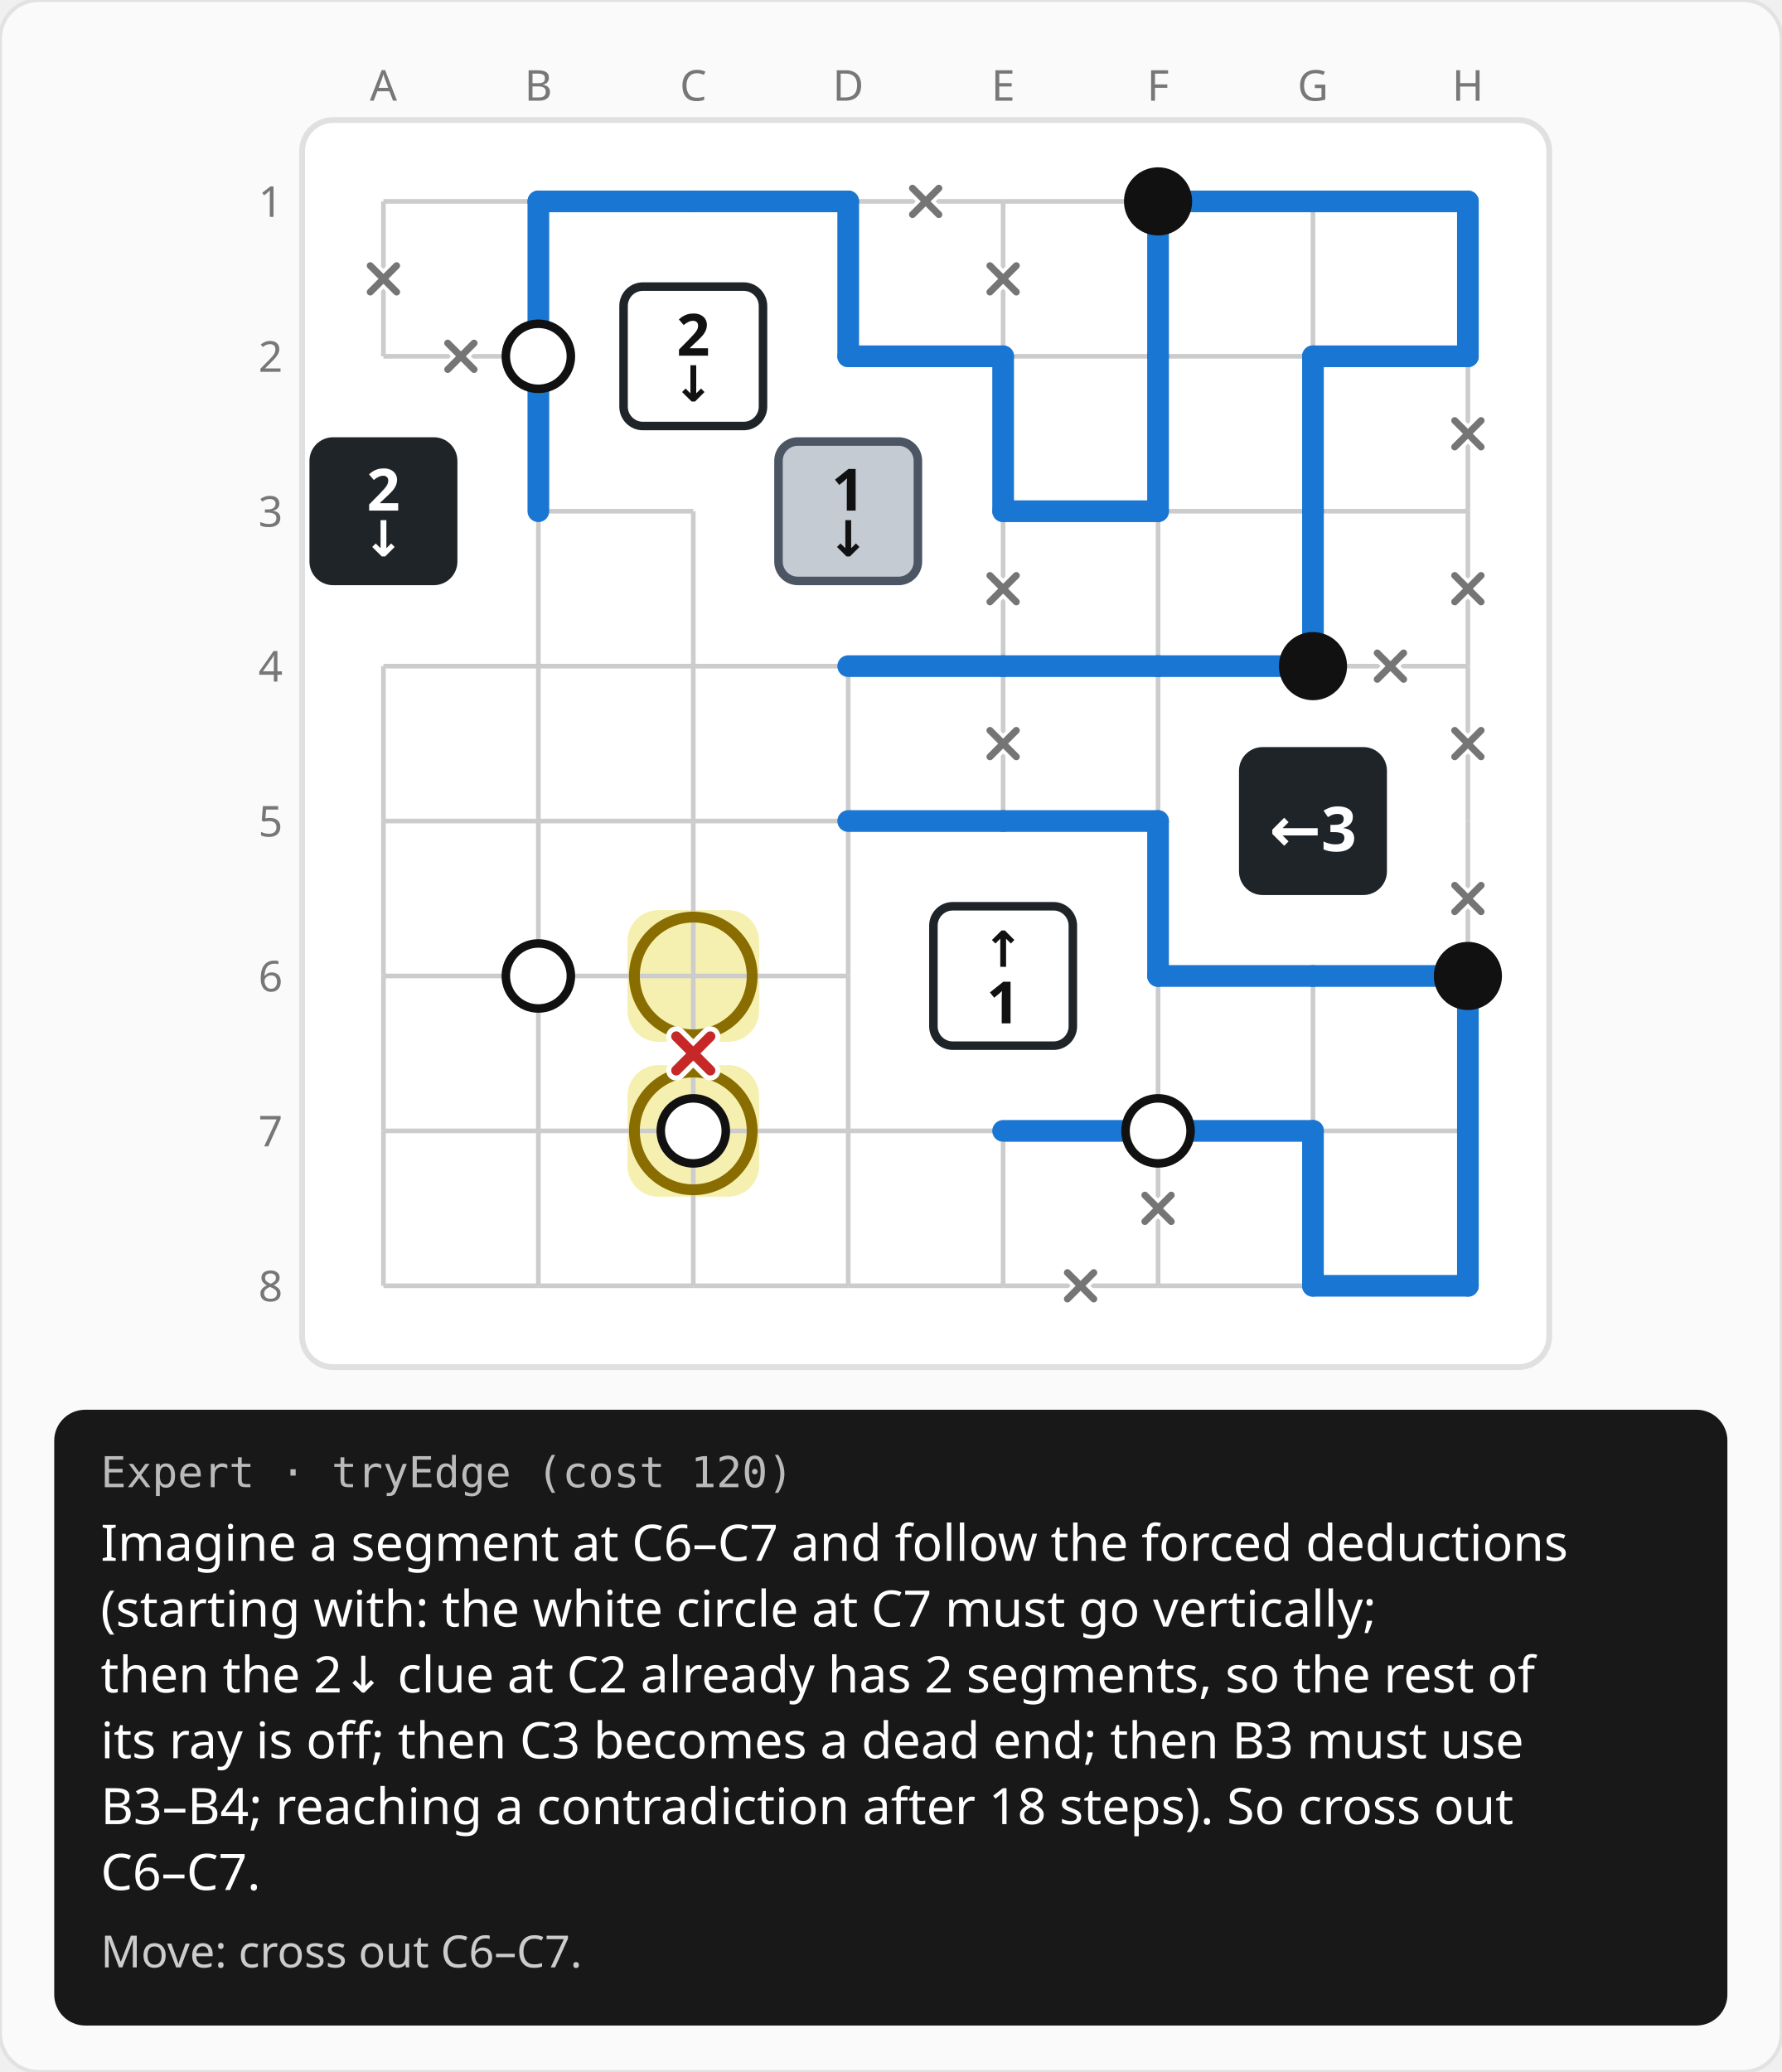
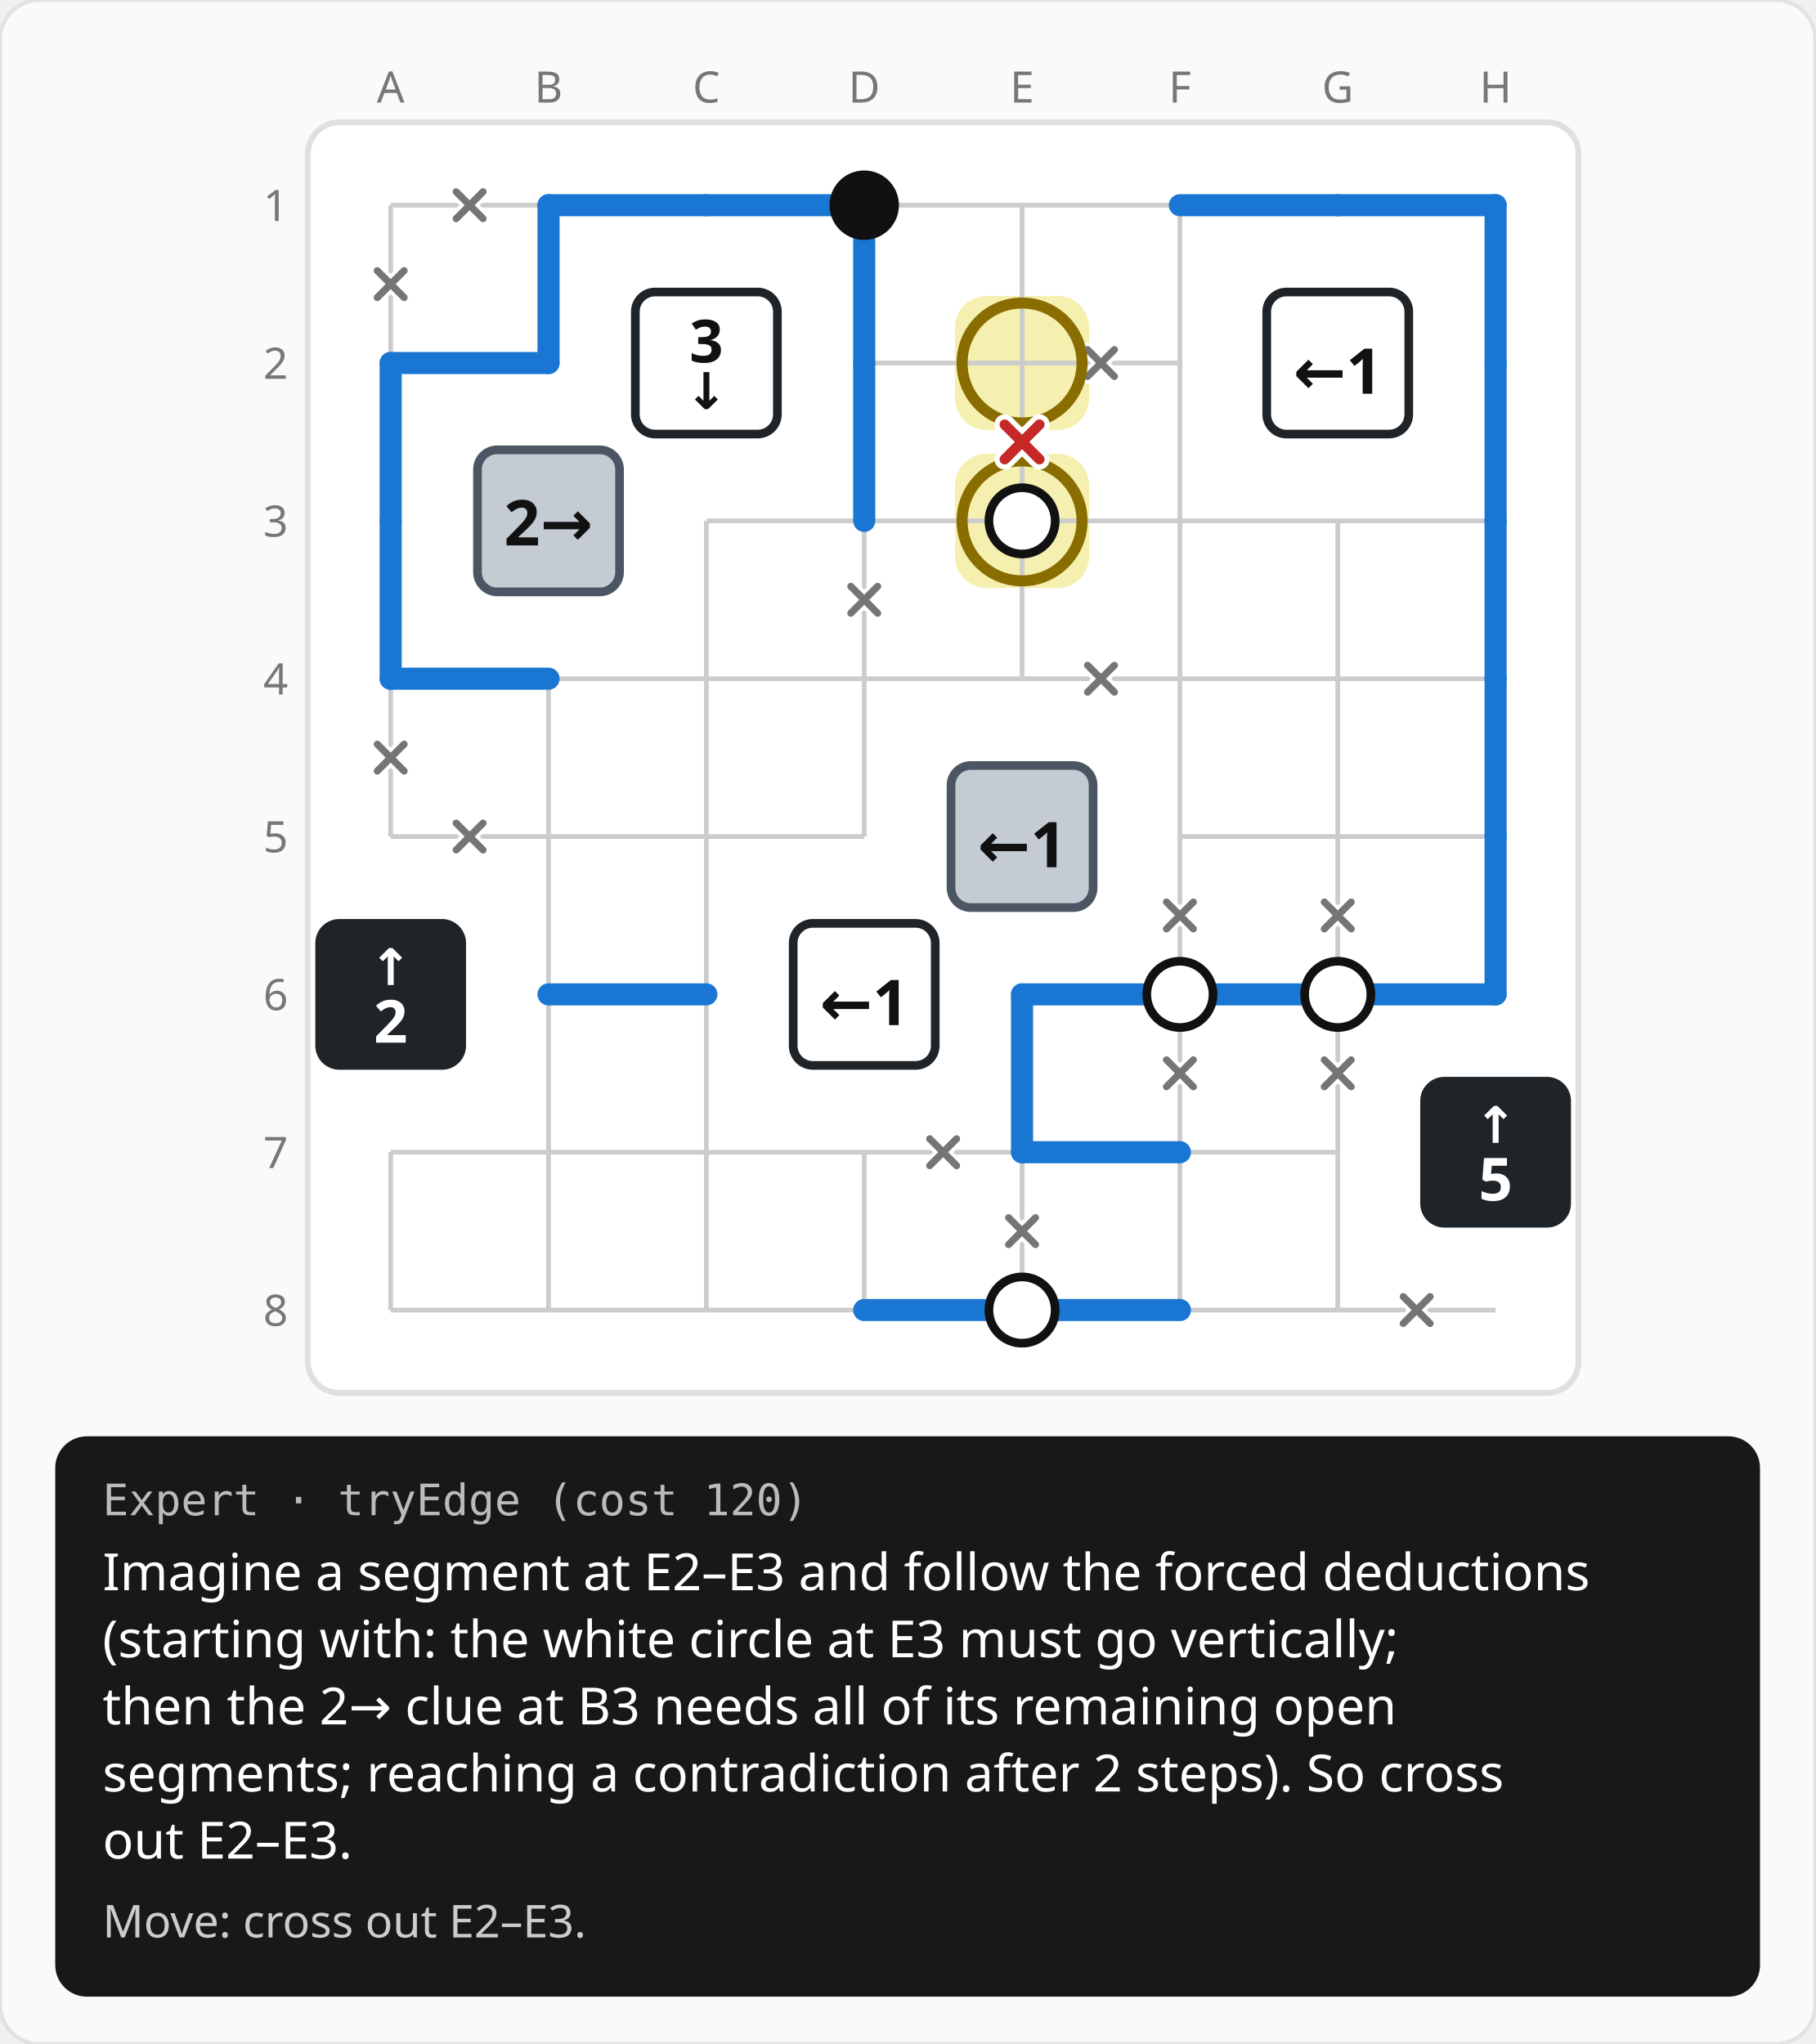
- <svg xmlns="http://www.w3.org/2000/svg" width="460" height="535" viewBox="0 0 460 535">
-   <rect width="460" height="535" rx="10" fill="#fafafa" stroke="#e2e2e2" />
+ <svg xmlns="http://www.w3.org/2000/svg" width="460" height="518" viewBox="0 0 460 518">
+   <rect width="460" height="518" rx="10" fill="#fafafa" stroke="#e2e2e2" />
  <defs>
    <pattern id="hatch" width="8" height="8" patternUnits="userSpaceOnUse" patternTransform="rotate(45)">
      <line x1="0" y1="0" x2="0" y2="8" stroke="#d55e00" stroke-width="3" opacity="0.55" />
    </pattern>
  </defs>
  <g transform="translate(59 12)">
    <text x="40" y="14" fill="#777777" font-size="11" font-family="system-ui, sans-serif" text-anchor="middle">A</text>
    <text x="80" y="14" fill="#777777" font-size="11" font-family="system-ui, sans-serif" text-anchor="middle">B</text>
    <text x="120" y="14" fill="#777777" font-size="11" font-family="system-ui, sans-serif" text-anchor="middle">C</text>
    <text x="160" y="14" fill="#777777" font-size="11" font-family="system-ui, sans-serif" text-anchor="middle">D</text>
    <text x="200" y="14" fill="#777777" font-size="11" font-family="system-ui, sans-serif" text-anchor="middle">E</text>
    <text x="240" y="14" fill="#777777" font-size="11" font-family="system-ui, sans-serif" text-anchor="middle">F</text>
    <text x="280" y="14" fill="#777777" font-size="11" font-family="system-ui, sans-serif" text-anchor="middle">G</text>
    <text x="320" y="14" fill="#777777" font-size="11" font-family="system-ui, sans-serif" text-anchor="middle">H</text>
    <text x="14" y="44" fill="#777777" font-size="11" font-family="system-ui, sans-serif" text-anchor="end">1</text>
    <text x="14" y="84" fill="#777777" font-size="11" font-family="system-ui, sans-serif" text-anchor="end">2</text>
    <text x="14" y="124" fill="#777777" font-size="11" font-family="system-ui, sans-serif" text-anchor="end">3</text>
    <text x="14" y="164" fill="#777777" font-size="11" font-family="system-ui, sans-serif" text-anchor="end">4</text>
    <text x="14" y="204" fill="#777777" font-size="11" font-family="system-ui, sans-serif" text-anchor="end">5</text>
    <text x="14" y="244" fill="#777777" font-size="11" font-family="system-ui, sans-serif" text-anchor="end">6</text>
    <text x="14" y="284" fill="#777777" font-size="11" font-family="system-ui, sans-serif" text-anchor="end">7</text>
    <text x="14" y="324" fill="#777777" font-size="11" font-family="system-ui, sans-serif" text-anchor="end">8</text>
    <g transform="translate(18 18)">
      <rect x="1" y="1" width="322" height="322" rx="8" fill="#ffffff" stroke="#e0e0e0" stroke-width="1.5" />
-       <rect x="85" y="205" width="34" height="34" rx="8" fill="rgba(244,236,156,0.8)" />
-       <rect x="85" y="245" width="34" height="34" rx="8" fill="rgba(244,236,156,0.8)" />
+       <rect x="165" y="45" width="34" height="34" rx="8" fill="rgba(244,236,156,0.8)" />
+       <rect x="165" y="85" width="34" height="34" rx="8" fill="rgba(244,236,156,0.8)" />
      <line x1="22" y1="22" x2="62" y2="22" stroke="#cccccc" stroke-width="1.2" />
      <line x1="22" y1="22" x2="22" y2="62" stroke="#cccccc" stroke-width="1.2" />
      <line x1="62" y1="22" x2="102" y2="22" stroke="#cccccc" stroke-width="1.2" />
      <line x1="62" y1="22" x2="62" y2="62" stroke="#cccccc" stroke-width="1.2" />
      <line x1="102" y1="22" x2="142" y2="22" stroke="#cccccc" stroke-width="1.2" />
      <line x1="142" y1="22" x2="182" y2="22" stroke="#cccccc" stroke-width="1.2" />
      <line x1="142" y1="22" x2="142" y2="62" stroke="#cccccc" stroke-width="1.2" />
      <line x1="182" y1="22" x2="222" y2="22" stroke="#cccccc" stroke-width="1.2" />
      <line x1="182" y1="22" x2="182" y2="62" stroke="#cccccc" stroke-width="1.2" />
      <line x1="222" y1="22" x2="262" y2="22" stroke="#cccccc" stroke-width="1.2" />
      <line x1="222" y1="22" x2="222" y2="62" stroke="#cccccc" stroke-width="1.2" />
      <line x1="262" y1="22" x2="302" y2="22" stroke="#cccccc" stroke-width="1.2" />
-       <line x1="262" y1="22" x2="262" y2="62" stroke="#cccccc" stroke-width="1.2" />
      <line x1="302" y1="22" x2="302" y2="62" stroke="#cccccc" stroke-width="1.2" />
      <line x1="22" y1="62" x2="62" y2="62" stroke="#cccccc" stroke-width="1.2" />
-       <line x1="62" y1="62" x2="62" y2="102" stroke="#cccccc" stroke-width="1.2" />
+       <line x1="22" y1="62" x2="22" y2="102" stroke="#cccccc" stroke-width="1.2" />
      <line x1="142" y1="62" x2="182" y2="62" stroke="#cccccc" stroke-width="1.2" />
+       <line x1="142" y1="62" x2="142" y2="102" stroke="#cccccc" stroke-width="1.2" />
      <line x1="182" y1="62" x2="222" y2="62" stroke="#cccccc" stroke-width="1.2" />
      <line x1="182" y1="62" x2="182" y2="102" stroke="#cccccc" stroke-width="1.2" />
-       <line x1="222" y1="62" x2="262" y2="62" stroke="#cccccc" stroke-width="1.2" />
      <line x1="222" y1="62" x2="222" y2="102" stroke="#cccccc" stroke-width="1.2" />
-       <line x1="262" y1="62" x2="302" y2="62" stroke="#cccccc" stroke-width="1.2" />
-       <line x1="262" y1="62" x2="262" y2="102" stroke="#cccccc" stroke-width="1.2" />
      <line x1="302" y1="62" x2="302" y2="102" stroke="#cccccc" stroke-width="1.2" />
-       <line x1="62" y1="102" x2="102" y2="102" stroke="#cccccc" stroke-width="1.2" />
-       <line x1="62" y1="102" x2="62" y2="142" stroke="#cccccc" stroke-width="1.2" />
+       <line x1="22" y1="102" x2="22" y2="142" stroke="#cccccc" stroke-width="1.2" />
+       <line x1="102" y1="102" x2="142" y2="102" stroke="#cccccc" stroke-width="1.2" />
      <line x1="102" y1="102" x2="102" y2="142" stroke="#cccccc" stroke-width="1.2" />
+       <line x1="142" y1="102" x2="182" y2="102" stroke="#cccccc" stroke-width="1.2" />
+       <line x1="142" y1="102" x2="142" y2="142" stroke="#cccccc" stroke-width="1.2" />
      <line x1="182" y1="102" x2="222" y2="102" stroke="#cccccc" stroke-width="1.2" />
      <line x1="182" y1="102" x2="182" y2="142" stroke="#cccccc" stroke-width="1.2" />
      <line x1="222" y1="102" x2="262" y2="102" stroke="#cccccc" stroke-width="1.2" />
      <line x1="222" y1="102" x2="222" y2="142" stroke="#cccccc" stroke-width="1.2" />
      <line x1="262" y1="102" x2="302" y2="102" stroke="#cccccc" stroke-width="1.2" />
      <line x1="262" y1="102" x2="262" y2="142" stroke="#cccccc" stroke-width="1.2" />
      <line x1="302" y1="102" x2="302" y2="142" stroke="#cccccc" stroke-width="1.2" />
      <line x1="22" y1="142" x2="62" y2="142" stroke="#cccccc" stroke-width="1.2" />
      <line x1="22" y1="142" x2="22" y2="182" stroke="#cccccc" stroke-width="1.2" />
      <line x1="62" y1="142" x2="102" y2="142" stroke="#cccccc" stroke-width="1.2" />
      <line x1="62" y1="142" x2="62" y2="182" stroke="#cccccc" stroke-width="1.2" />
      <line x1="102" y1="142" x2="142" y2="142" stroke="#cccccc" stroke-width="1.2" />
      <line x1="102" y1="142" x2="102" y2="182" stroke="#cccccc" stroke-width="1.2" />
      <line x1="142" y1="142" x2="182" y2="142" stroke="#cccccc" stroke-width="1.2" />
      <line x1="142" y1="142" x2="142" y2="182" stroke="#cccccc" stroke-width="1.2" />
      <line x1="182" y1="142" x2="222" y2="142" stroke="#cccccc" stroke-width="1.2" />
-       <line x1="182" y1="142" x2="182" y2="182" stroke="#cccccc" stroke-width="1.2" />
      <line x1="222" y1="142" x2="262" y2="142" stroke="#cccccc" stroke-width="1.2" />
      <line x1="222" y1="142" x2="222" y2="182" stroke="#cccccc" stroke-width="1.2" />
      <line x1="262" y1="142" x2="302" y2="142" stroke="#cccccc" stroke-width="1.2" />
+       <line x1="262" y1="142" x2="262" y2="182" stroke="#cccccc" stroke-width="1.2" />
      <line x1="302" y1="142" x2="302" y2="182" stroke="#cccccc" stroke-width="1.2" />
      <line x1="22" y1="182" x2="62" y2="182" stroke="#cccccc" stroke-width="1.2" />
-       <line x1="22" y1="182" x2="22" y2="222" stroke="#cccccc" stroke-width="1.2" />
      <line x1="62" y1="182" x2="102" y2="182" stroke="#cccccc" stroke-width="1.2" />
      <line x1="62" y1="182" x2="62" y2="222" stroke="#cccccc" stroke-width="1.2" />
      <line x1="102" y1="182" x2="142" y2="182" stroke="#cccccc" stroke-width="1.2" />
      <line x1="102" y1="182" x2="102" y2="222" stroke="#cccccc" stroke-width="1.2" />
-       <line x1="142" y1="182" x2="182" y2="182" stroke="#cccccc" stroke-width="1.2" />
-       <line x1="142" y1="182" x2="142" y2="222" stroke="#cccccc" stroke-width="1.2" />
-       <line x1="182" y1="182" x2="222" y2="182" stroke="#cccccc" stroke-width="1.2" />
+       <line x1="222" y1="182" x2="262" y2="182" stroke="#cccccc" stroke-width="1.2" />
      <line x1="222" y1="182" x2="222" y2="222" stroke="#cccccc" stroke-width="1.2" />
+       <line x1="262" y1="182" x2="302" y2="182" stroke="#cccccc" stroke-width="1.2" />
+       <line x1="262" y1="182" x2="262" y2="222" stroke="#cccccc" stroke-width="1.2" />
      <line x1="302" y1="182" x2="302" y2="222" stroke="#cccccc" stroke-width="1.2" />
-       <line x1="22" y1="222" x2="62" y2="222" stroke="#cccccc" stroke-width="1.2" />
-       <line x1="22" y1="222" x2="22" y2="262" stroke="#cccccc" stroke-width="1.2" />
      <line x1="62" y1="222" x2="102" y2="222" stroke="#cccccc" stroke-width="1.2" />
      <line x1="62" y1="222" x2="62" y2="262" stroke="#cccccc" stroke-width="1.2" />
-       <line x1="102" y1="222" x2="142" y2="222" stroke="#cccccc" stroke-width="1.2" />
      <line x1="102" y1="222" x2="102" y2="262" stroke="#cccccc" stroke-width="1.2" />
-       <line x1="142" y1="222" x2="142" y2="262" stroke="#cccccc" stroke-width="1.2" />
+       <line x1="182" y1="222" x2="222" y2="222" stroke="#cccccc" stroke-width="1.2" />
+       <line x1="182" y1="222" x2="182" y2="262" stroke="#cccccc" stroke-width="1.2" />
      <line x1="222" y1="222" x2="262" y2="222" stroke="#cccccc" stroke-width="1.2" />
      <line x1="222" y1="222" x2="222" y2="262" stroke="#cccccc" stroke-width="1.2" />
      <line x1="262" y1="222" x2="302" y2="222" stroke="#cccccc" stroke-width="1.2" />
      <line x1="262" y1="222" x2="262" y2="262" stroke="#cccccc" stroke-width="1.2" />
-       <line x1="302" y1="222" x2="302" y2="262" stroke="#cccccc" stroke-width="1.2" />
      <line x1="22" y1="262" x2="62" y2="262" stroke="#cccccc" stroke-width="1.2" />
      <line x1="22" y1="262" x2="22" y2="302" stroke="#cccccc" stroke-width="1.2" />
      <line x1="62" y1="262" x2="102" y2="262" stroke="#cccccc" stroke-width="1.2" />
      <line x1="62" y1="262" x2="62" y2="302" stroke="#cccccc" stroke-width="1.2" />
      <line x1="102" y1="262" x2="142" y2="262" stroke="#cccccc" stroke-width="1.2" />
      <line x1="102" y1="262" x2="102" y2="302" stroke="#cccccc" stroke-width="1.2" />
      <line x1="142" y1="262" x2="182" y2="262" stroke="#cccccc" stroke-width="1.2" />
      <line x1="142" y1="262" x2="142" y2="302" stroke="#cccccc" stroke-width="1.2" />
      <line x1="182" y1="262" x2="222" y2="262" stroke="#cccccc" stroke-width="1.2" />
      <line x1="182" y1="262" x2="182" y2="302" stroke="#cccccc" stroke-width="1.2" />
      <line x1="222" y1="262" x2="262" y2="262" stroke="#cccccc" stroke-width="1.2" />
      <line x1="222" y1="262" x2="222" y2="302" stroke="#cccccc" stroke-width="1.2" />
-       <line x1="262" y1="262" x2="302" y2="262" stroke="#cccccc" stroke-width="1.2" />
      <line x1="262" y1="262" x2="262" y2="302" stroke="#cccccc" stroke-width="1.2" />
-       <line x1="302" y1="262" x2="302" y2="302" stroke="#cccccc" stroke-width="1.2" />
      <line x1="22" y1="302" x2="62" y2="302" stroke="#cccccc" stroke-width="1.2" />
      <line x1="62" y1="302" x2="102" y2="302" stroke="#cccccc" stroke-width="1.2" />
      <line x1="102" y1="302" x2="142" y2="302" stroke="#cccccc" stroke-width="1.2" />
      <line x1="142" y1="302" x2="182" y2="302" stroke="#cccccc" stroke-width="1.2" />
      <line x1="182" y1="302" x2="222" y2="302" stroke="#cccccc" stroke-width="1.2" />
      <line x1="222" y1="302" x2="262" y2="302" stroke="#cccccc" stroke-width="1.2" />
      <line x1="262" y1="302" x2="302" y2="302" stroke="#cccccc" stroke-width="1.2" />
      <line x1="62" y1="22" x2="102" y2="22" stroke="#1976d2" stroke-width="5.6" stroke-linecap="round" />
      <line x1="62" y1="22" x2="62" y2="62" stroke="#1976d2" stroke-width="5.6" stroke-linecap="round" />
      <line x1="102" y1="22" x2="142" y2="22" stroke="#1976d2" stroke-width="5.6" stroke-linecap="round" />
      <line x1="142" y1="22" x2="142" y2="62" stroke="#1976d2" stroke-width="5.6" stroke-linecap="round" />
      <line x1="222" y1="22" x2="262" y2="22" stroke="#1976d2" stroke-width="5.6" stroke-linecap="round" />
-       <line x1="222" y1="22" x2="222" y2="62" stroke="#1976d2" stroke-width="5.6" stroke-linecap="round" />
      <line x1="262" y1="22" x2="302" y2="22" stroke="#1976d2" stroke-width="5.6" stroke-linecap="round" />
      <line x1="302" y1="22" x2="302" y2="62" stroke="#1976d2" stroke-width="5.6" stroke-linecap="round" />
-       <line x1="62" y1="62" x2="62" y2="102" stroke="#1976d2" stroke-width="5.6" stroke-linecap="round" />
-       <line x1="142" y1="62" x2="182" y2="62" stroke="#1976d2" stroke-width="5.6" stroke-linecap="round" />
-       <line x1="182" y1="62" x2="182" y2="102" stroke="#1976d2" stroke-width="5.6" stroke-linecap="round" />
-       <line x1="222" y1="62" x2="222" y2="102" stroke="#1976d2" stroke-width="5.6" stroke-linecap="round" />
-       <line x1="262" y1="62" x2="302" y2="62" stroke="#1976d2" stroke-width="5.6" stroke-linecap="round" />
-       <line x1="262" y1="62" x2="262" y2="102" stroke="#1976d2" stroke-width="5.6" stroke-linecap="round" />
-       <line x1="182" y1="102" x2="222" y2="102" stroke="#1976d2" stroke-width="5.6" stroke-linecap="round" />
-       <line x1="262" y1="102" x2="262" y2="142" stroke="#1976d2" stroke-width="5.6" stroke-linecap="round" />
-       <line x1="142" y1="142" x2="182" y2="142" stroke="#1976d2" stroke-width="5.6" stroke-linecap="round" />
-       <line x1="182" y1="142" x2="222" y2="142" stroke="#1976d2" stroke-width="5.6" stroke-linecap="round" />
-       <line x1="222" y1="142" x2="262" y2="142" stroke="#1976d2" stroke-width="5.6" stroke-linecap="round" />
-       <line x1="142" y1="182" x2="182" y2="182" stroke="#1976d2" stroke-width="5.6" stroke-linecap="round" />
-       <line x1="182" y1="182" x2="222" y2="182" stroke="#1976d2" stroke-width="5.6" stroke-linecap="round" />
-       <line x1="222" y1="182" x2="222" y2="222" stroke="#1976d2" stroke-width="5.6" stroke-linecap="round" />
+       <line x1="22" y1="62" x2="62" y2="62" stroke="#1976d2" stroke-width="5.6" stroke-linecap="round" />
+       <line x1="22" y1="62" x2="22" y2="102" stroke="#1976d2" stroke-width="5.6" stroke-linecap="round" />
+       <line x1="142" y1="62" x2="142" y2="102" stroke="#1976d2" stroke-width="5.6" stroke-linecap="round" />
+       <line x1="302" y1="62" x2="302" y2="102" stroke="#1976d2" stroke-width="5.6" stroke-linecap="round" />
+       <line x1="22" y1="102" x2="22" y2="142" stroke="#1976d2" stroke-width="5.6" stroke-linecap="round" />
+       <line x1="302" y1="102" x2="302" y2="142" stroke="#1976d2" stroke-width="5.6" stroke-linecap="round" />
+       <line x1="22" y1="142" x2="62" y2="142" stroke="#1976d2" stroke-width="5.6" stroke-linecap="round" />
+       <line x1="302" y1="142" x2="302" y2="182" stroke="#1976d2" stroke-width="5.6" stroke-linecap="round" />
+       <line x1="302" y1="182" x2="302" y2="222" stroke="#1976d2" stroke-width="5.6" stroke-linecap="round" />
+       <line x1="62" y1="222" x2="102" y2="222" stroke="#1976d2" stroke-width="5.6" stroke-linecap="round" />
+       <line x1="182" y1="222" x2="222" y2="222" stroke="#1976d2" stroke-width="5.6" stroke-linecap="round" />
+       <line x1="182" y1="222" x2="182" y2="262" stroke="#1976d2" stroke-width="5.6" stroke-linecap="round" />
      <line x1="222" y1="222" x2="262" y2="222" stroke="#1976d2" stroke-width="5.6" stroke-linecap="round" />
      <line x1="262" y1="222" x2="302" y2="222" stroke="#1976d2" stroke-width="5.6" stroke-linecap="round" />
-       <line x1="302" y1="222" x2="302" y2="262" stroke="#1976d2" stroke-width="5.6" stroke-linecap="round" />
      <line x1="182" y1="262" x2="222" y2="262" stroke="#1976d2" stroke-width="5.6" stroke-linecap="round" />
-       <line x1="222" y1="262" x2="262" y2="262" stroke="#1976d2" stroke-width="5.6" stroke-linecap="round" />
-       <line x1="262" y1="262" x2="262" y2="302" stroke="#1976d2" stroke-width="5.6" stroke-linecap="round" />
-       <line x1="302" y1="262" x2="302" y2="302" stroke="#1976d2" stroke-width="5.6" stroke-linecap="round" />
-       <line x1="262" y1="302" x2="302" y2="302" stroke="#1976d2" stroke-width="5.6" stroke-linecap="round" />
-       <circle cx="222" cy="22" r="8.8" fill="#111111" />
-       <circle cx="62" cy="62" r="8.4" fill="#ffffff" />
-       <circle cx="62" cy="62" r="8.4" fill="none" stroke="#111111" stroke-width="2.2" />
-       <circle cx="262" cy="142" r="8.8" fill="#111111" />
-       <circle cx="62" cy="222" r="8.4" fill="#ffffff" />
-       <circle cx="62" cy="222" r="8.4" fill="none" stroke="#111111" stroke-width="2.2" />
-       <circle cx="302" cy="222" r="8.8" fill="#111111" />
-       <circle cx="102" cy="262" r="8.4" fill="#ffffff" />
-       <circle cx="102" cy="262" r="8.4" fill="none" stroke="#111111" stroke-width="2.2" />
-       <circle cx="222" cy="262" r="8.4" fill="#ffffff" />
-       <circle cx="222" cy="262" r="8.4" fill="none" stroke="#111111" stroke-width="2.2" />
+       <line x1="142" y1="302" x2="182" y2="302" stroke="#1976d2" stroke-width="5.6" stroke-linecap="round" />
+       <line x1="182" y1="302" x2="222" y2="302" stroke="#1976d2" stroke-width="5.6" stroke-linecap="round" />
+       <circle cx="142" cy="22" r="8.8" fill="#111111" />
+       <circle cx="182" cy="102" r="8.4" fill="#ffffff" />
+       <circle cx="182" cy="102" r="8.4" fill="none" stroke="#111111" stroke-width="2.2" />
+       <circle cx="222" cy="222" r="8.4" fill="#ffffff" />
+       <circle cx="222" cy="222" r="8.4" fill="none" stroke="#111111" stroke-width="2.2" />
+       <circle cx="262" cy="222" r="8.4" fill="#ffffff" />
+       <circle cx="262" cy="222" r="8.4" fill="none" stroke="#111111" stroke-width="2.2" />
+       <circle cx="182" cy="302" r="8.4" fill="#ffffff" />
+       <circle cx="182" cy="302" r="8.4" fill="none" stroke="#111111" stroke-width="2.2" />
      <rect x="84" y="44" width="36" height="36" rx="5" fill="#ffffff" stroke="#1f2429" stroke-width="2.2" />
-       <text x="102" y="56" font-size="15.04" font-weight="700" font-family="system-ui, sans-serif" text-anchor="middle" dominant-baseline="central" fill="#111111">2</text>
+       <text x="102" y="56" font-size="15.04" font-weight="700" font-family="system-ui, sans-serif" text-anchor="middle" dominant-baseline="central" fill="#111111">3</text>
      <text x="102" y="69.2" font-size="12.8" font-weight="700" font-family="system-ui, sans-serif" text-anchor="middle" dominant-baseline="central" fill="#111111">↓</text>
-       <rect x="4" y="84" width="36" height="36" rx="5" fill="#1f2429" stroke="#1f2429" stroke-width="2.2" />
-       <text x="22" y="96" font-size="15.04" font-weight="700" font-family="system-ui, sans-serif" text-anchor="middle" dominant-baseline="central" fill="#ffffff">2</text>
-       <text x="22" y="109.2" font-size="12.8" font-weight="700" font-family="system-ui, sans-serif" text-anchor="middle" dominant-baseline="central" fill="#ffffff">↓</text>
-       <rect x="124" y="84" width="36" height="36" rx="5" fill="#c4cbd3" stroke="#4b5563" stroke-width="2.2" />
-       <text x="142" y="96" font-size="15.04" font-weight="700" font-family="system-ui, sans-serif" text-anchor="middle" dominant-baseline="central" fill="#111111">1</text>
-       <text x="142" y="109.2" font-size="12.8" font-weight="700" font-family="system-ui, sans-serif" text-anchor="middle" dominant-baseline="central" fill="#111111">↓</text>
-       <rect x="244" y="164" width="36" height="36" rx="5" fill="#1f2429" stroke="#1f2429" stroke-width="2.2" />
-       <text x="262" y="182" font-size="16" font-weight="700" font-family="system-ui, sans-serif" text-anchor="middle" dominant-baseline="central" fill="#ffffff">←3</text>
-       <rect x="164" y="204" width="36" height="36" rx="5" fill="#ffffff" stroke="#1f2429" stroke-width="2.2" />
-       <text x="182" y="215.2" font-size="12.8" font-weight="700" font-family="system-ui, sans-serif" text-anchor="middle" dominant-baseline="central" fill="#111111">↑</text>
-       <text x="182" y="228.4" font-size="15.04" font-weight="700" font-family="system-ui, sans-serif" text-anchor="middle" dominant-baseline="central" fill="#111111">1</text>
+       <rect x="244" y="44" width="36" height="36" rx="5" fill="#ffffff" stroke="#1f2429" stroke-width="2.2" />
+       <text x="262" y="62" font-size="16" font-weight="700" font-family="system-ui, sans-serif" text-anchor="middle" dominant-baseline="central" fill="#111111">←1</text>
+       <rect x="44" y="84" width="36" height="36" rx="5" fill="#c4cbd3" stroke="#4b5563" stroke-width="2.2" />
+       <text x="62" y="102" font-size="16" font-weight="700" font-family="system-ui, sans-serif" text-anchor="middle" dominant-baseline="central" fill="#111111">2→</text>
+       <rect x="164" y="164" width="36" height="36" rx="5" fill="#c4cbd3" stroke="#4b5563" stroke-width="2.2" />
+       <text x="182" y="182" font-size="16" font-weight="700" font-family="system-ui, sans-serif" text-anchor="middle" dominant-baseline="central" fill="#111111">←1</text>
+       <rect x="4" y="204" width="36" height="36" rx="5" fill="#1f2429" stroke="#1f2429" stroke-width="2.2" />
+       <text x="22" y="215.2" font-size="12.8" font-weight="700" font-family="system-ui, sans-serif" text-anchor="middle" dominant-baseline="central" fill="#ffffff">↑</text>
+       <text x="22" y="228.4" font-size="15.04" font-weight="700" font-family="system-ui, sans-serif" text-anchor="middle" dominant-baseline="central" fill="#ffffff">2</text>
+       <rect x="124" y="204" width="36" height="36" rx="5" fill="#ffffff" stroke="#1f2429" stroke-width="2.2" />
+       <text x="142" y="222" font-size="16" font-weight="700" font-family="system-ui, sans-serif" text-anchor="middle" dominant-baseline="central" fill="#111111">←1</text>
+       <rect x="284" y="244" width="36" height="36" rx="5" fill="#1f2429" stroke="#1f2429" stroke-width="2.2" />
+       <text x="302" y="255.2" font-size="12.8" font-weight="700" font-family="system-ui, sans-serif" text-anchor="middle" dominant-baseline="central" fill="#ffffff">↑</text>
+       <text x="302" y="268.4" font-size="15.04" font-weight="700" font-family="system-ui, sans-serif" text-anchor="middle" dominant-baseline="central" fill="#ffffff">5</text>
+       <path d="M38.6 18.6L45.4 25.4M38.6 25.4L45.4 18.6" stroke="#ffffff" stroke-width="3.6" stroke-linecap="round" />
+       <path d="M38.6 18.6L45.4 25.4M38.6 25.4L45.4 18.6" stroke="#757575" stroke-width="1.8" stroke-linecap="round" />
      <path d="M18.6 38.6L25.4 45.4M18.6 45.4L25.4 38.6" stroke="#ffffff" stroke-width="3.6" stroke-linecap="round" />
      <path d="M18.6 38.6L25.4 45.4M18.6 45.4L25.4 38.6" stroke="#757575" stroke-width="1.8" stroke-linecap="round" />
-       <path d="M158.6 18.6L165.4 25.4M158.6 25.4L165.4 18.6" stroke="#ffffff" stroke-width="3.6" stroke-linecap="round" />
-       <path d="M158.6 18.6L165.4 25.4M158.6 25.4L165.4 18.6" stroke="#757575" stroke-width="1.8" stroke-linecap="round" />
-       <path d="M178.6 38.6L185.4 45.4M178.6 45.4L185.4 38.6" stroke="#ffffff" stroke-width="3.6" stroke-linecap="round" />
-       <path d="M178.6 38.6L185.4 45.4M178.6 45.4L185.4 38.6" stroke="#757575" stroke-width="1.8" stroke-linecap="round" />
-       <path d="M38.6 58.6L45.4 65.4M38.6 65.4L45.4 58.6" stroke="#ffffff" stroke-width="3.6" stroke-linecap="round" />
-       <path d="M38.6 58.6L45.4 65.4M38.6 65.4L45.4 58.6" stroke="#757575" stroke-width="1.8" stroke-linecap="round" />
-       <path d="M298.6 78.6L305.4 85.4M298.6 85.4L305.4 78.6" stroke="#ffffff" stroke-width="3.6" stroke-linecap="round" />
-       <path d="M298.6 78.6L305.4 85.4M298.6 85.4L305.4 78.6" stroke="#757575" stroke-width="1.8" stroke-linecap="round" />
-       <path d="M178.6 118.6L185.4 125.4M178.6 125.4L185.4 118.6" stroke="#ffffff" stroke-width="3.6" stroke-linecap="round" />
-       <path d="M178.6 118.6L185.4 125.4M178.6 125.4L185.4 118.6" stroke="#757575" stroke-width="1.8" stroke-linecap="round" />
-       <path d="M298.6 118.6L305.4 125.4M298.6 125.4L305.4 118.6" stroke="#ffffff" stroke-width="3.6" stroke-linecap="round" />
-       <path d="M298.6 118.6L305.4 125.4M298.6 125.4L305.4 118.6" stroke="#757575" stroke-width="1.8" stroke-linecap="round" />
-       <path d="M178.6 158.6L185.4 165.4M178.6 165.4L185.4 158.6" stroke="#ffffff" stroke-width="3.6" stroke-linecap="round" />
-       <path d="M178.6 158.6L185.4 165.4M178.6 165.4L185.4 158.6" stroke="#757575" stroke-width="1.8" stroke-linecap="round" />
-       <path d="M278.6 138.6L285.4 145.4M278.6 145.4L285.4 138.6" stroke="#ffffff" stroke-width="3.6" stroke-linecap="round" />
-       <path d="M278.6 138.6L285.4 145.4M278.6 145.4L285.4 138.6" stroke="#757575" stroke-width="1.8" stroke-linecap="round" />
-       <path d="M298.6 158.6L305.4 165.4M298.6 165.4L305.4 158.6" stroke="#ffffff" stroke-width="3.6" stroke-linecap="round" />
-       <path d="M298.6 158.6L305.4 165.4M298.6 165.4L305.4 158.6" stroke="#757575" stroke-width="1.8" stroke-linecap="round" />
-       <path d="M298.6 198.6L305.4 205.4M298.6 205.4L305.4 198.6" stroke="#ffffff" stroke-width="3.6" stroke-linecap="round" />
-       <path d="M298.6 198.6L305.4 205.4M298.6 205.4L305.4 198.6" stroke="#757575" stroke-width="1.8" stroke-linecap="round" />
-       <path d="M218.6 278.6L225.4 285.4M218.6 285.4L225.4 278.6" stroke="#ffffff" stroke-width="3.6" stroke-linecap="round" />
-       <path d="M218.6 278.6L225.4 285.4M218.6 285.4L225.4 278.6" stroke="#757575" stroke-width="1.8" stroke-linecap="round" />
-       <path d="M198.6 298.6L205.4 305.4M198.6 305.4L205.4 298.6" stroke="#ffffff" stroke-width="3.6" stroke-linecap="round" />
-       <path d="M198.6 298.6L205.4 305.4M198.6 305.4L205.4 298.6" stroke="#757575" stroke-width="1.8" stroke-linecap="round" />
-       <circle cx="102" cy="222" r="15.2" fill="none" stroke="#8a6d00" stroke-width="2.8" />
-       <circle cx="102" cy="262" r="15.2" fill="none" stroke="#8a6d00" stroke-width="2.8" />
-       <path d="M97.6 237.6L106.4 246.4M97.6 246.4L106.4 237.6" stroke="#ffffff" stroke-width="5.2" stroke-linecap="round" />
-       <path d="M97.6 237.6L106.4 246.4M97.6 246.4L106.4 237.6" stroke="#c62828" stroke-width="2.6" stroke-linecap="round" />
+       <path d="M198.6 58.6L205.4 65.4M198.6 65.4L205.4 58.6" stroke="#ffffff" stroke-width="3.6" stroke-linecap="round" />
+       <path d="M198.6 58.6L205.4 65.4M198.6 65.4L205.4 58.6" stroke="#757575" stroke-width="1.8" stroke-linecap="round" />
+       <path d="M138.6 118.6L145.4 125.4M138.6 125.4L145.4 118.6" stroke="#ffffff" stroke-width="3.6" stroke-linecap="round" />
+       <path d="M138.6 118.6L145.4 125.4M138.6 125.4L145.4 118.6" stroke="#757575" stroke-width="1.8" stroke-linecap="round" />
+       <path d="M18.6 158.6L25.4 165.4M18.6 165.4L25.4 158.6" stroke="#ffffff" stroke-width="3.6" stroke-linecap="round" />
+       <path d="M18.6 158.6L25.4 165.4M18.6 165.4L25.4 158.6" stroke="#757575" stroke-width="1.8" stroke-linecap="round" />
+       <path d="M198.6 138.6L205.4 145.4M198.6 145.4L205.4 138.6" stroke="#ffffff" stroke-width="3.6" stroke-linecap="round" />
+       <path d="M198.6 138.6L205.4 145.4M198.6 145.4L205.4 138.6" stroke="#757575" stroke-width="1.8" stroke-linecap="round" />
+       <path d="M38.6 178.6L45.4 185.4M38.6 185.4L45.4 178.6" stroke="#ffffff" stroke-width="3.6" stroke-linecap="round" />
+       <path d="M38.6 178.6L45.4 185.4M38.6 185.4L45.4 178.6" stroke="#757575" stroke-width="1.8" stroke-linecap="round" />
+       <path d="M218.6 198.6L225.4 205.4M218.6 205.4L225.4 198.6" stroke="#ffffff" stroke-width="3.6" stroke-linecap="round" />
+       <path d="M218.6 198.6L225.4 205.4M218.6 205.4L225.4 198.6" stroke="#757575" stroke-width="1.8" stroke-linecap="round" />
+       <path d="M258.6 198.6L265.4 205.4M258.6 205.4L265.4 198.6" stroke="#ffffff" stroke-width="3.6" stroke-linecap="round" />
+       <path d="M258.6 198.6L265.4 205.4M258.6 205.4L265.4 198.6" stroke="#757575" stroke-width="1.8" stroke-linecap="round" />
+       <path d="M218.6 238.6L225.4 245.4M218.6 245.4L225.4 238.6" stroke="#ffffff" stroke-width="3.6" stroke-linecap="round" />
+       <path d="M218.6 238.6L225.4 245.4M218.6 245.4L225.4 238.6" stroke="#757575" stroke-width="1.8" stroke-linecap="round" />
+       <path d="M258.6 238.6L265.4 245.4M258.6 245.4L265.4 238.6" stroke="#ffffff" stroke-width="3.6" stroke-linecap="round" />
+       <path d="M258.6 238.6L265.4 245.4M258.6 245.4L265.4 238.6" stroke="#757575" stroke-width="1.8" stroke-linecap="round" />
+       <path d="M158.6 258.6L165.4 265.4M158.6 265.4L165.4 258.6" stroke="#ffffff" stroke-width="3.6" stroke-linecap="round" />
+       <path d="M158.6 258.6L165.4 265.4M158.6 265.4L165.4 258.6" stroke="#757575" stroke-width="1.8" stroke-linecap="round" />
+       <path d="M178.6 278.6L185.4 285.4M178.6 285.4L185.4 278.6" stroke="#ffffff" stroke-width="3.6" stroke-linecap="round" />
+       <path d="M178.6 278.6L185.4 285.4M178.6 285.4L185.4 278.6" stroke="#757575" stroke-width="1.8" stroke-linecap="round" />
+       <path d="M278.6 298.6L285.4 305.4M278.6 305.4L285.4 298.6" stroke="#ffffff" stroke-width="3.6" stroke-linecap="round" />
+       <path d="M278.6 298.6L285.4 305.4M278.6 305.4L285.4 298.6" stroke="#757575" stroke-width="1.8" stroke-linecap="round" />
+       <circle cx="182" cy="62" r="15.2" fill="none" stroke="#8a6d00" stroke-width="2.8" />
+       <circle cx="182" cy="102" r="15.2" fill="none" stroke="#8a6d00" stroke-width="2.8" />
+       <path d="M177.6 77.6L186.4 86.4M177.6 86.4L186.4 77.6" stroke="#ffffff" stroke-width="5.2" stroke-linecap="round" />
+       <path d="M177.6 77.6L186.4 86.4M177.6 86.4L186.4 77.6" stroke="#c62828" stroke-width="2.6" stroke-linecap="round" />
    </g>
  </g>
-   <rect x="14" y="364" width="432" height="159" rx="8" fill="#181818" />
+   <rect x="14" y="364" width="432" height="142" rx="8" fill="#181818" />
  <text x="26" y="384" fill="#bbbbbb" font-size="11" font-family="ui-monospace, Menlo, monospace">Expert · tryEdge (cost 120)</text>
-   <text x="26" y="403" fill="#ffffff" font-size="13" font-family="system-ui, sans-serif">Imagine a segment at C6–C7 and follow the forced deductions</text>
-   <text x="26" y="420" fill="#ffffff" font-size="13" font-family="system-ui, sans-serif">(starting with: the white circle at C7 must go vertically;</text>
-   <text x="26" y="437" fill="#ffffff" font-size="13" font-family="system-ui, sans-serif">then the 2↓ clue at C2 already has 2 segments, so the rest of</text>
-   <text x="26" y="454" fill="#ffffff" font-size="13" font-family="system-ui, sans-serif">its ray is off; then C3 becomes a dead end; then B3 must use</text>
-   <text x="26" y="471" fill="#ffffff" font-size="13" font-family="system-ui, sans-serif">B3–B4; reaching a contradiction after 18 steps). So cross out</text>
-   <text x="26" y="488" fill="#ffffff" font-size="13" font-family="system-ui, sans-serif">C6–C7.</text>
-   <text x="26" y="508" fill="#cccccc" font-size="11.5" font-family="system-ui, sans-serif">Move: cross out C6–C7.</text>
+   <text x="26" y="403" fill="#ffffff" font-size="13" font-family="system-ui, sans-serif">Imagine a segment at E2–E3 and follow the forced deductions</text>
+   <text x="26" y="420" fill="#ffffff" font-size="13" font-family="system-ui, sans-serif">(starting with: the white circle at E3 must go vertically;</text>
+   <text x="26" y="437" fill="#ffffff" font-size="13" font-family="system-ui, sans-serif">then the 2→ clue at B3 needs all of its remaining open</text>
+   <text x="26" y="454" fill="#ffffff" font-size="13" font-family="system-ui, sans-serif">segments; reaching a contradiction after 2 steps). So cross</text>
+   <text x="26" y="471" fill="#ffffff" font-size="13" font-family="system-ui, sans-serif">out E2–E3.</text>
+   <text x="26" y="491" fill="#cccccc" font-size="11.5" font-family="system-ui, sans-serif">Move: cross out E2–E3.</text>
</svg>
